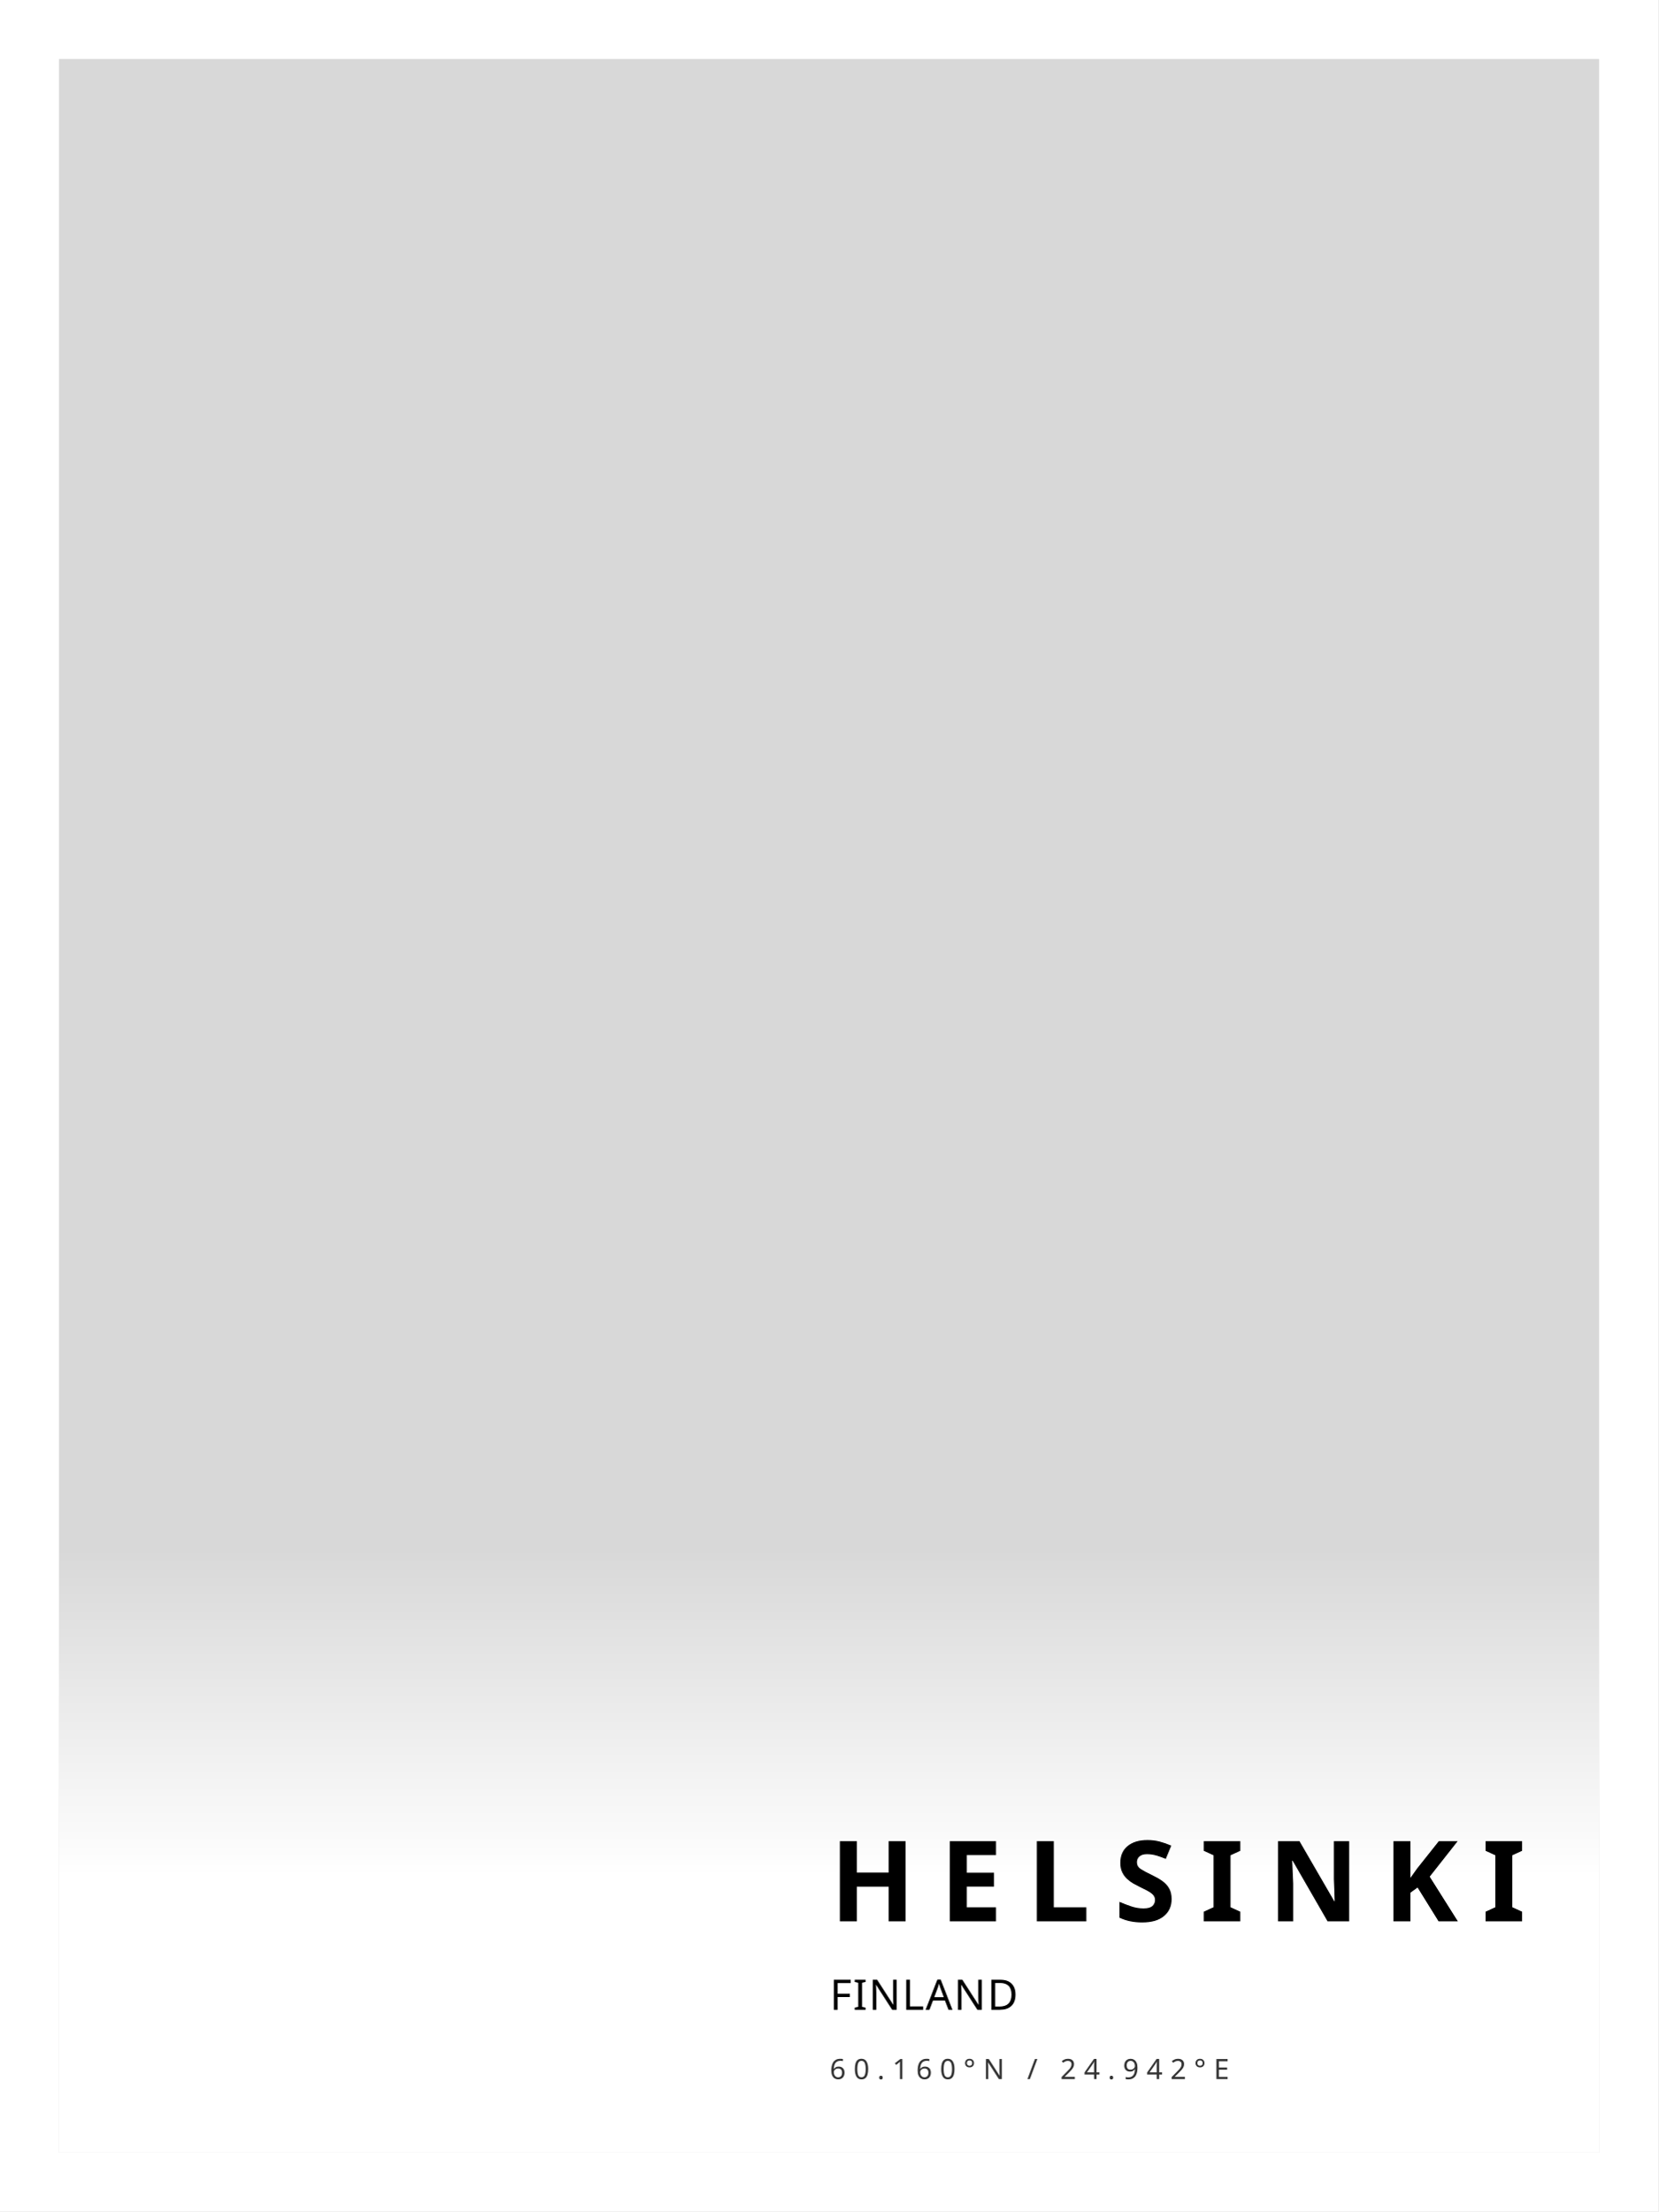
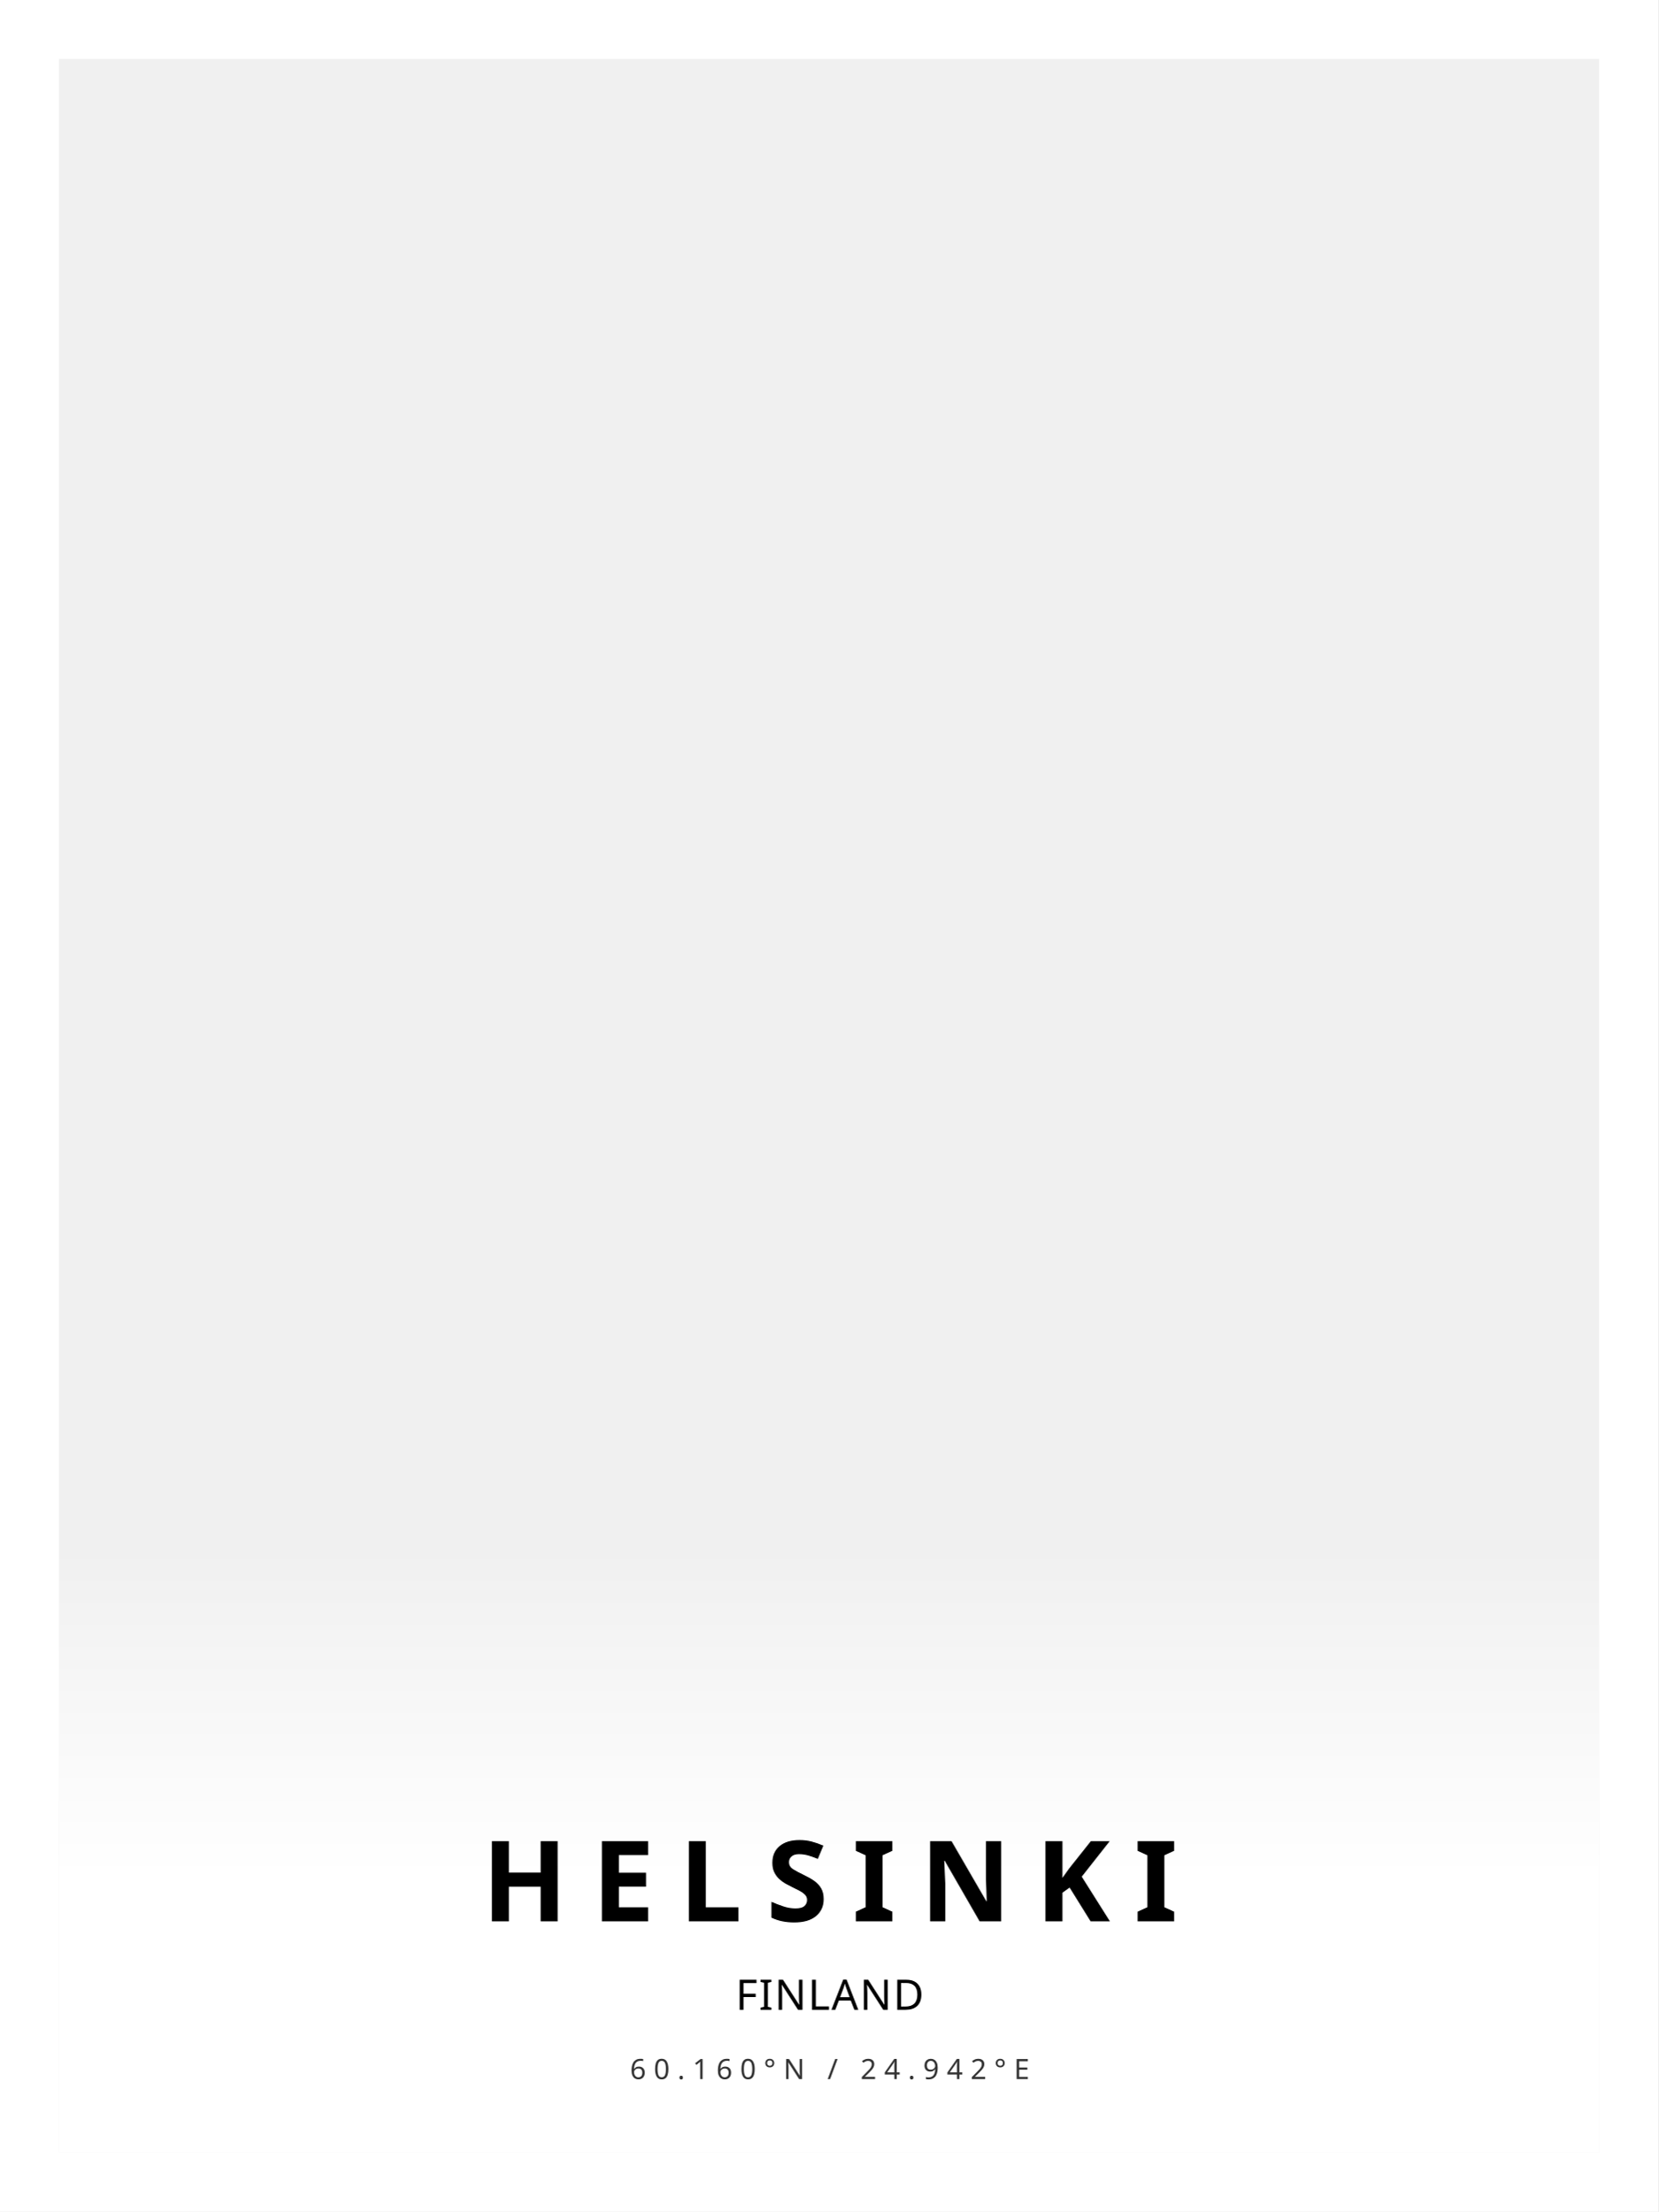
<svg xmlns="http://www.w3.org/2000/svg" width="3543px" height="4724px" viewBox="0 0 3543 4724" version="1.1">
  <defs>
    <linearGradient x1="50%" y1="0%" x2="50%" y2="54.413%" id="linearGradient-1">
      <stop stop-color="#FFFFFF" stop-opacity="0" offset="0%" />
      <stop stop-color="#FFFFFF" offset="100%" />
    </linearGradient>
  </defs>
  <g id="Page-2" stroke="none" stroke-width="1" fill="none" fill-rule="evenodd">
    <g id="30x40cm-portrait">
-       <rect id="hide-this" fill="#D8D8D8" x="0" y="0" width="3543" height="4725" />
      <path d="M0,0 L3543,0 L3543,4725 L0,4725 L0,0 Z M126,126 L3417,126 L3417,4599 L126,4599 L126,126 Z" id="borders" fill="#FFFFFF" />
      <rect id="gradient" fill="url(#linearGradient-1)" x="126" y="3308" width="3291" height="1291" />
      <g id="labels" transform="translate(1773, 3877)">
-         <g id="center">
+         <g id="center" text-anchor="middle">
          <text id="text" font-family="JosefinSans-Light, Josefin Sans" font-size="60" font-weight="300" letter-spacing="16.364" fill="#343434">
            <tspan x="0" y="565">60.160°N / 24.942°E</tspan>
          </text>
          <text id="small-header" font-family="JosefinSans, Josefin Sans" font-size="90" font-weight="normal" letter-spacing="3" fill="#000000">
            <tspan x="0" y="417">FINLAND</tspan>
          </text>
          <text id="header" font-family="JosefinSans-Bold, Josefin Sans" font-size="240" font-weight="bold" letter-spacing="51.429" fill="#000000">
            <tspan x="0" y="228">HELSINKI</tspan>
          </text>
        </g>
      </g>
    </g>
  </g>
</svg>
